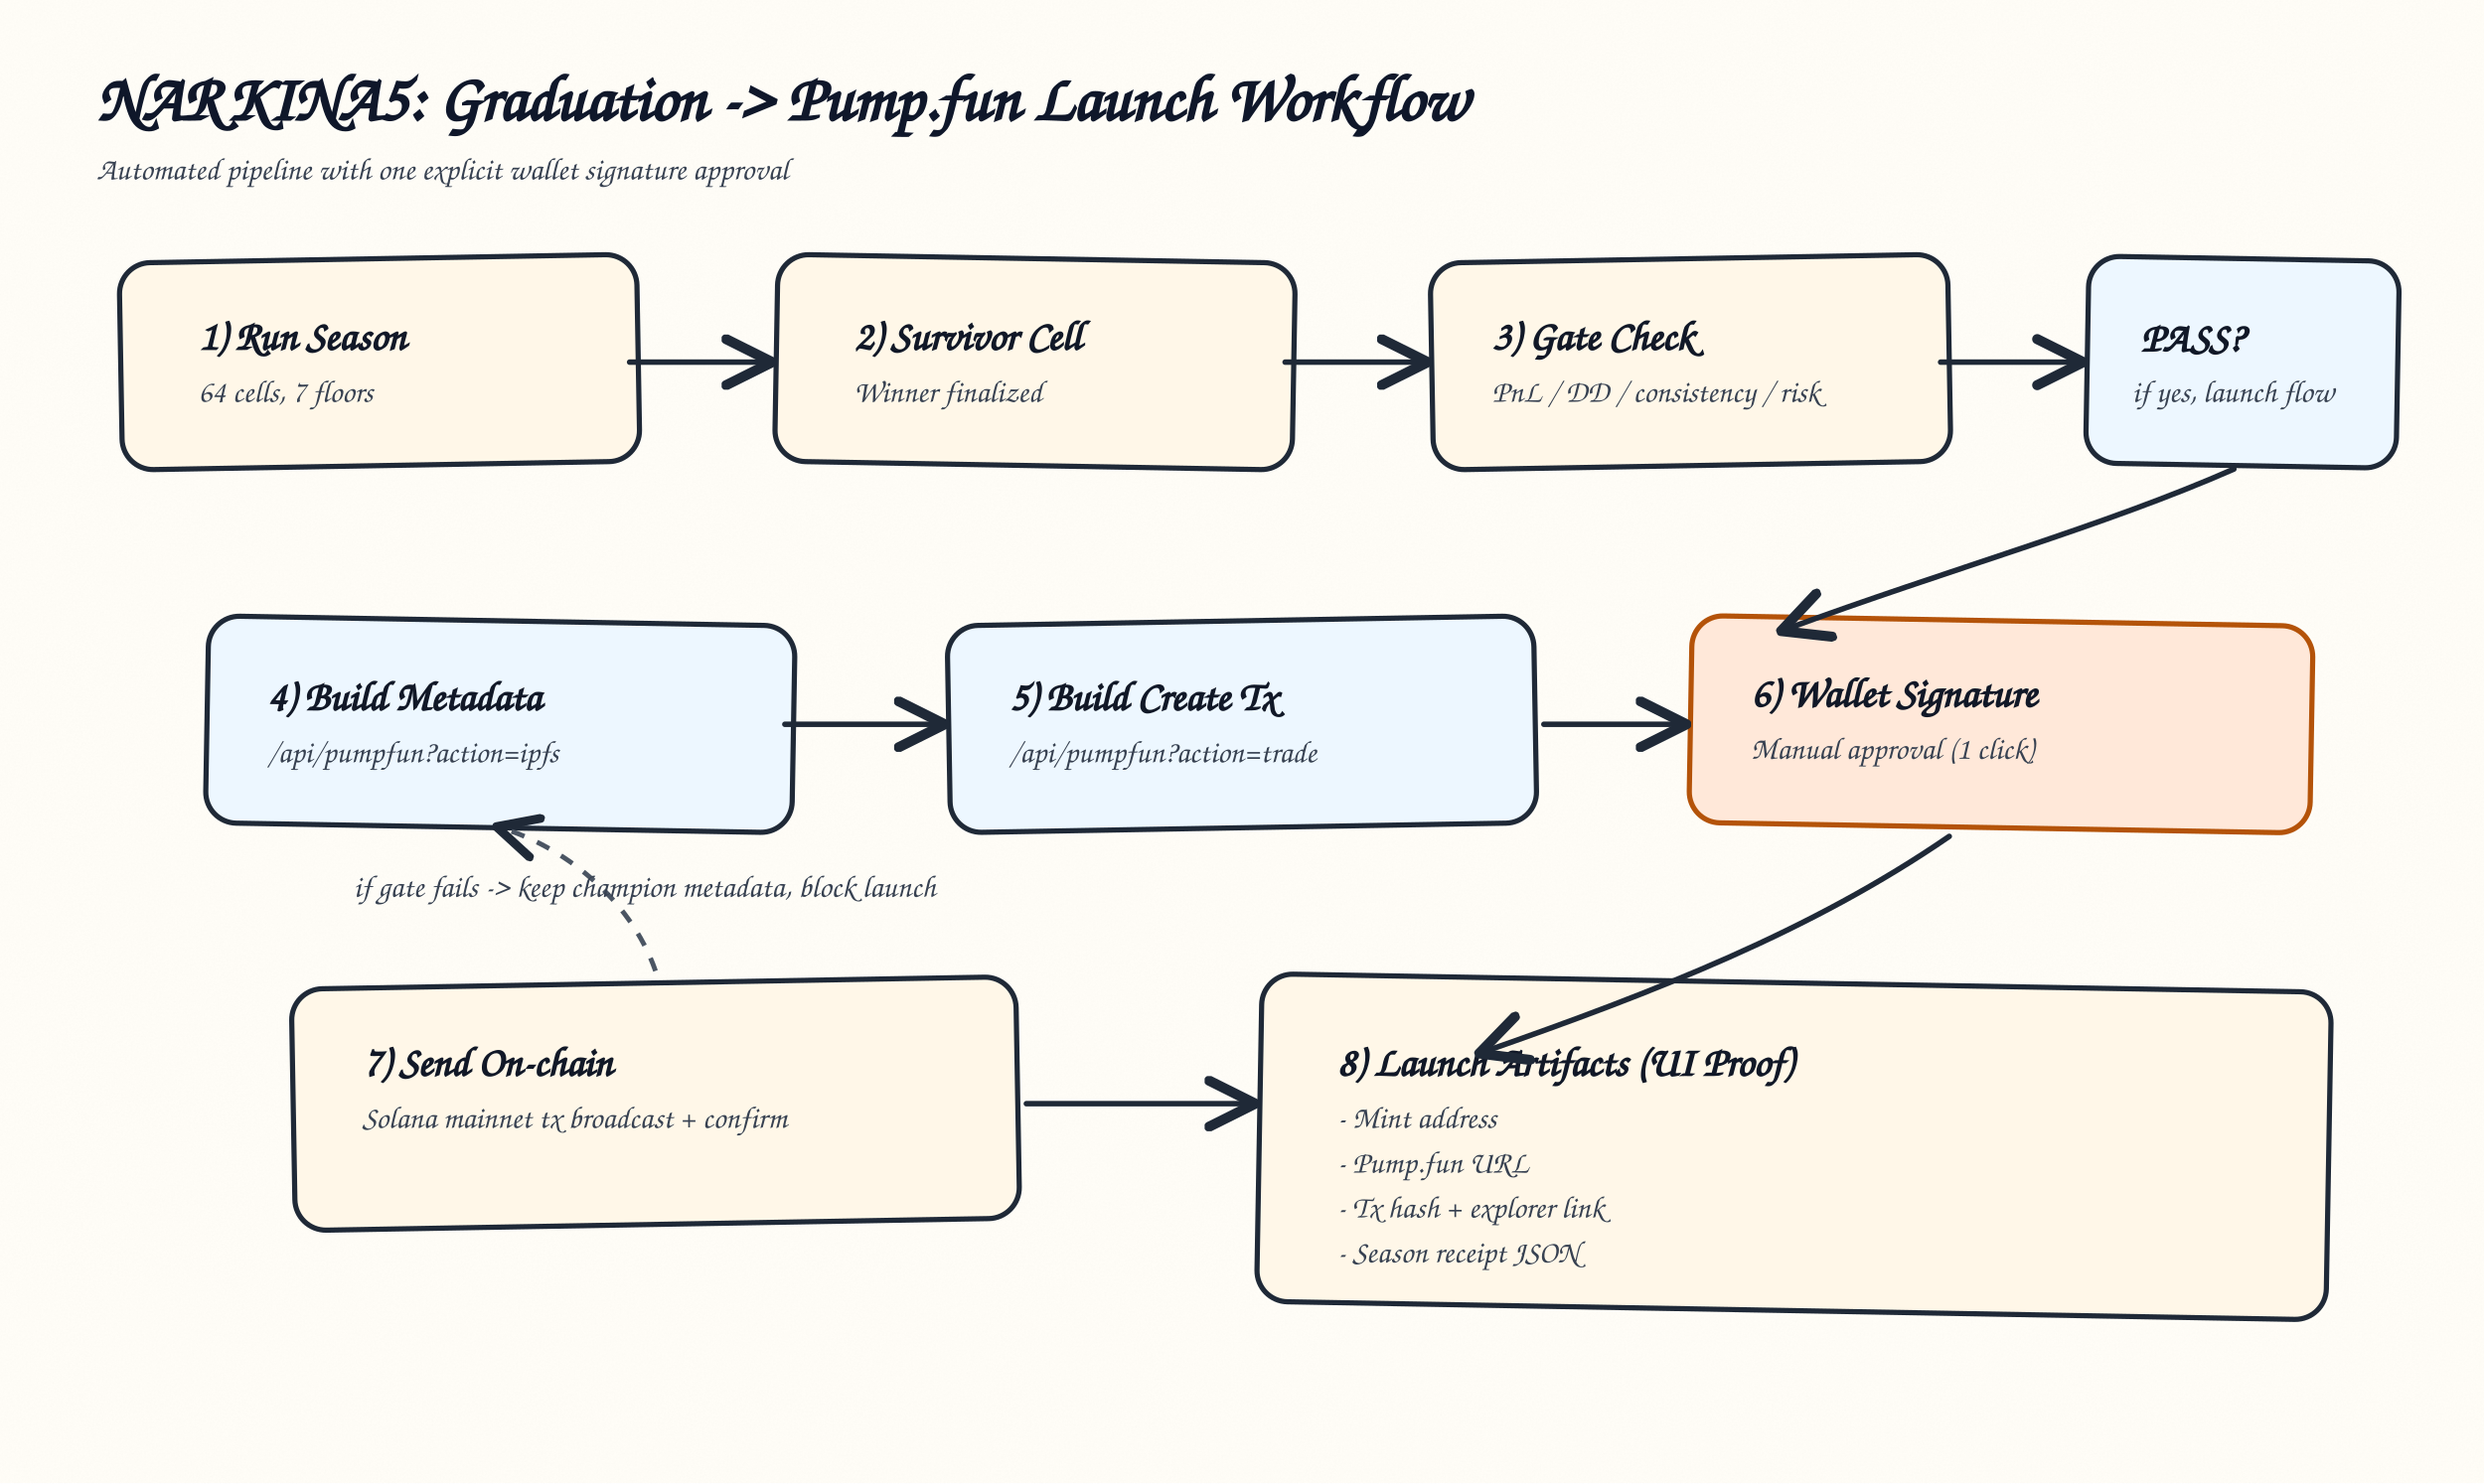
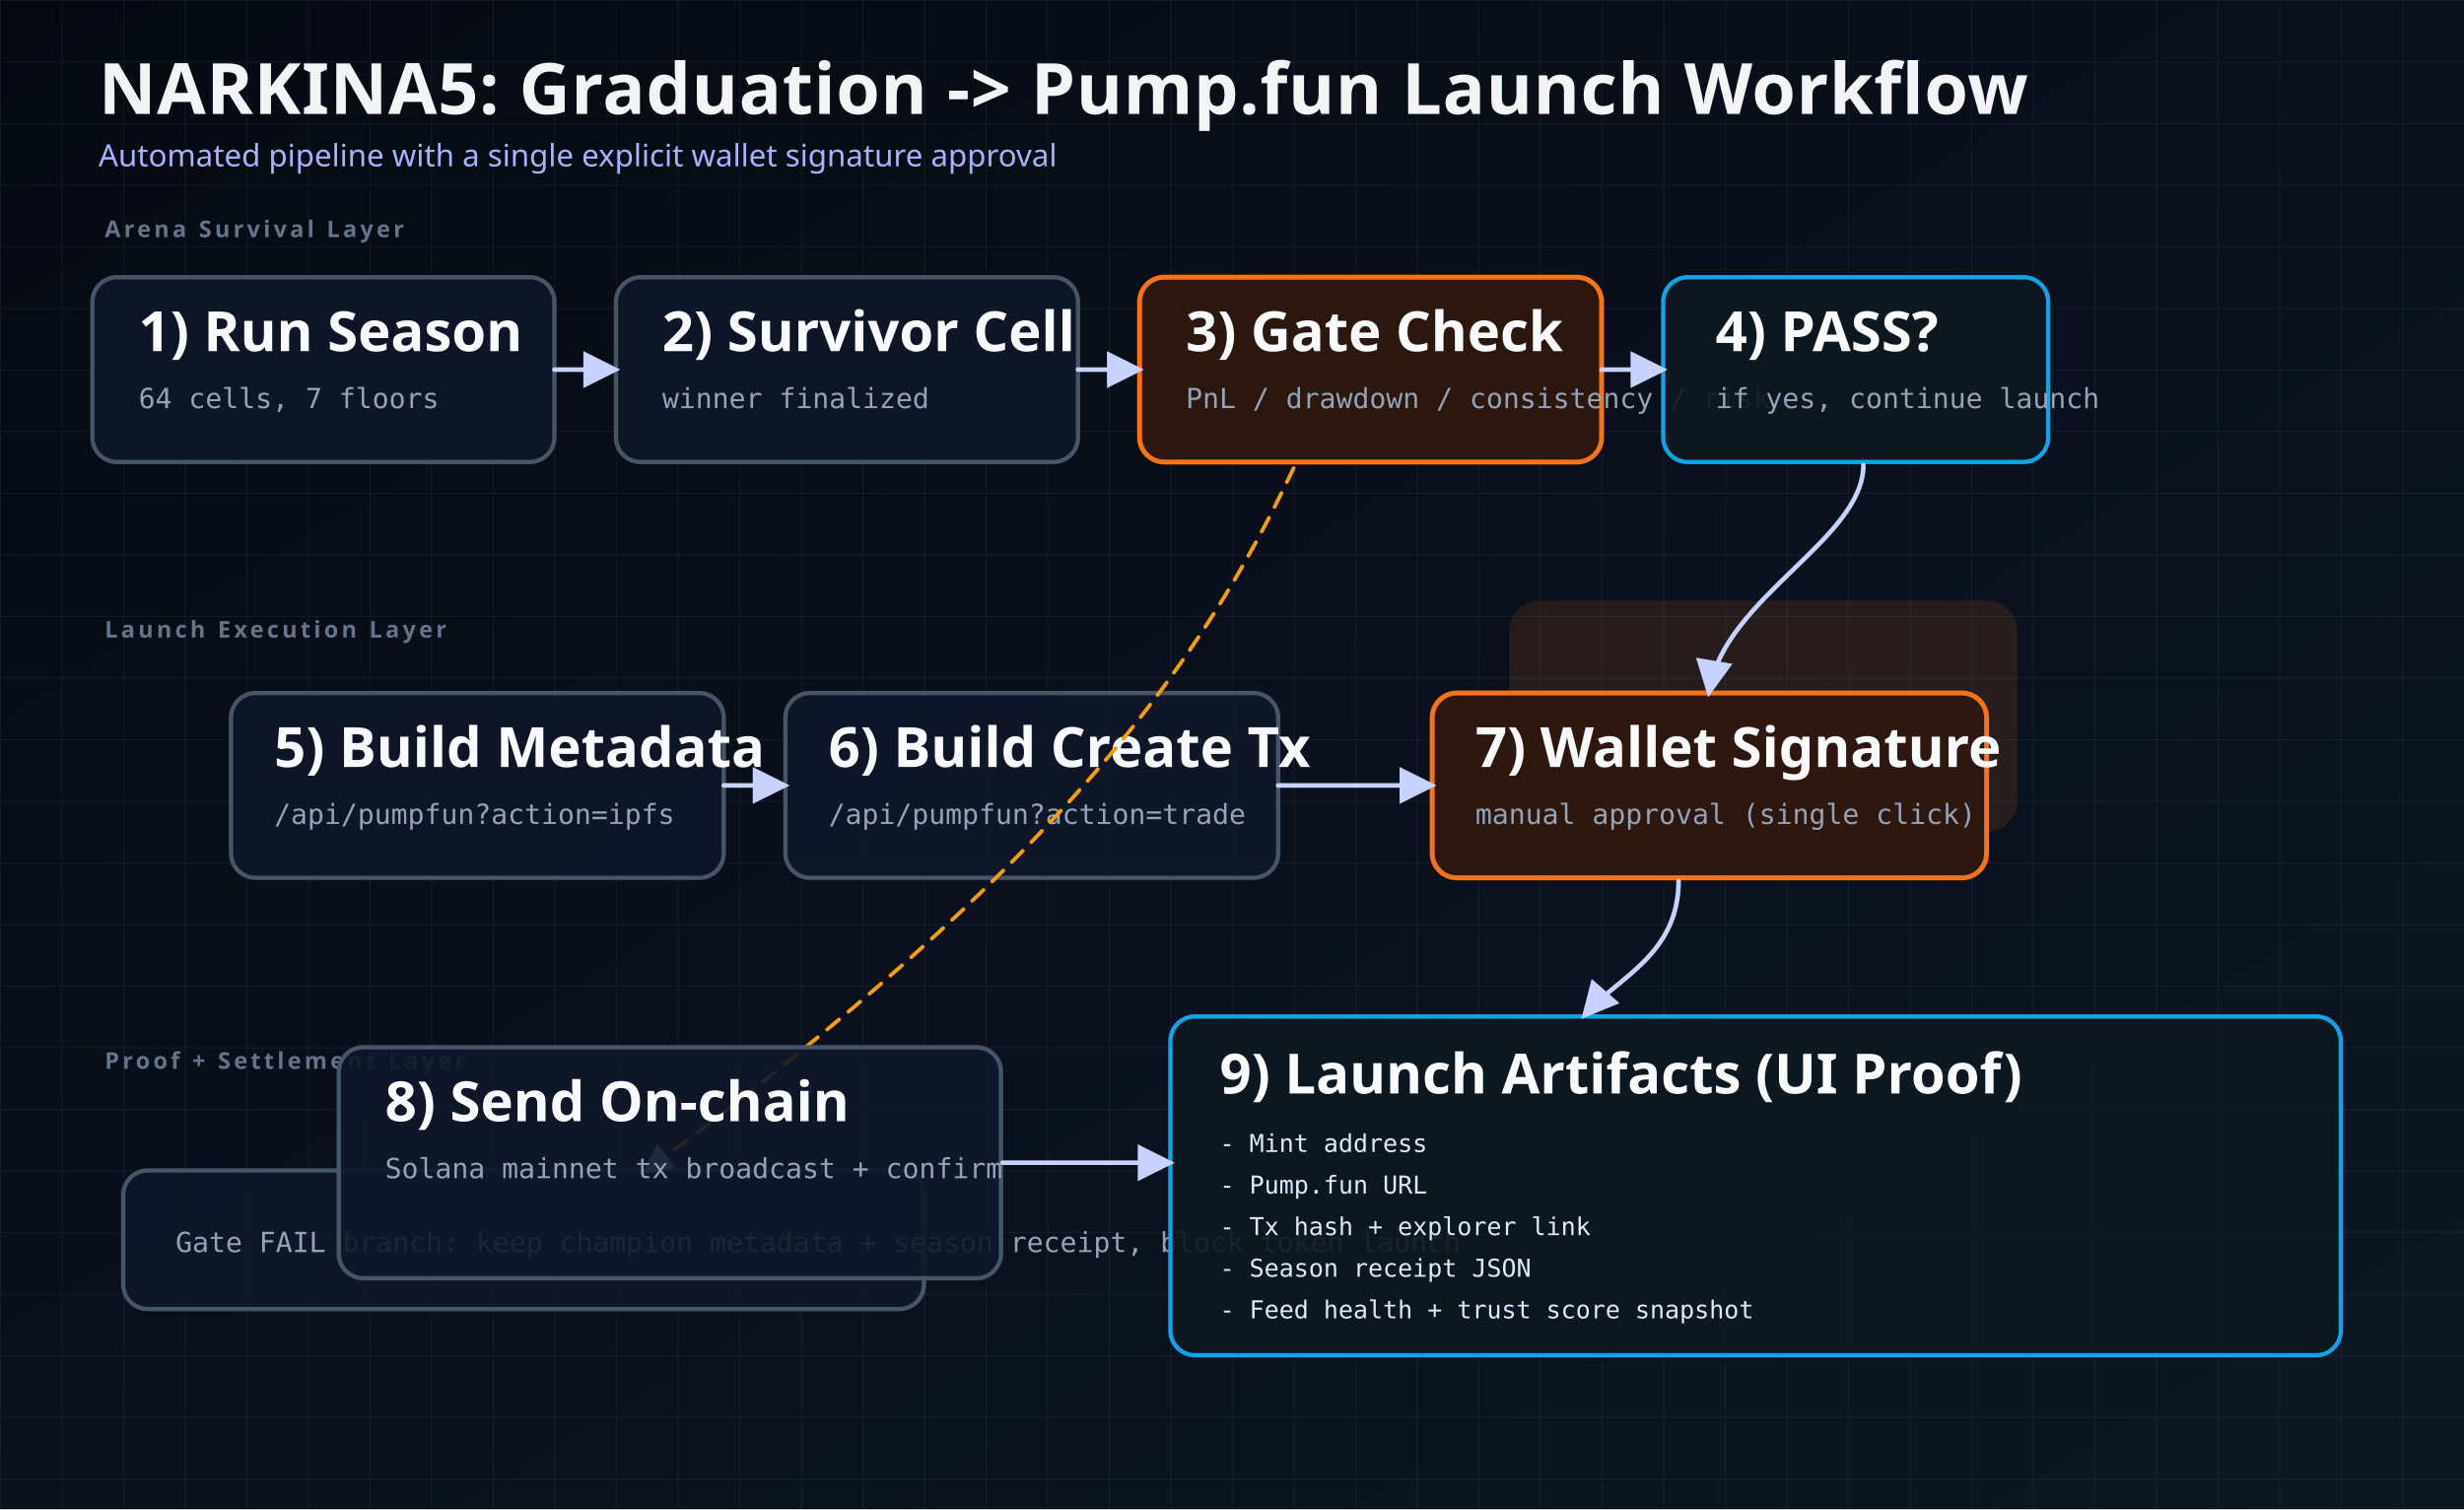
- <svg xmlns="http://www.w3.org/2000/svg" width="1440" height="860" viewBox="0 0 1440 860" role="img" aria-label="Narkina5 graduation to pump.fun workflow">
+ <svg xmlns="http://www.w3.org/2000/svg" width="1600" height="980" viewBox="0 0 1600 980" role="img" aria-label="Narkina5 graduation to Pump.fun workflow">
  <defs>
-     <filter id="paper">
-       <feTurbulence type="fractalNoise" baseFrequency="0.9" numOctaves="1" seed="7" result="noise" />
-       <feColorMatrix in="noise" type="saturate" values="0" />
-       <feComponentTransfer>
-         <feFuncA type="table" tableValues="0 0.03" />
-       </feComponentTransfer>
-     </filter>
-     <marker id="arrow" viewBox="0 0 12 12" refX="10" refY="6" markerWidth="10" markerHeight="10" orient="auto-start-reverse">
-       <path d="M 1 1 L 11 6 L 1 11" fill="none" stroke="#1f2937" stroke-width="2.2" stroke-linecap="round" stroke-linejoin="round" />
+     <linearGradient id="bg" x1="0" y1="0" x2="1" y2="1">
+       <stop offset="0%" stop-color="#060910" />
+       <stop offset="55%" stop-color="#0a111d" />
+       <stop offset="100%" stop-color="#0f1624" />
+     </linearGradient>
+     <pattern id="grid" width="40" height="40" patternUnits="userSpaceOnUse">
+       <path d="M 40 0 L 0 0 0 40" fill="none" stroke="rgba(76, 90, 117, 0.22)" stroke-width="1" />
+     </pattern>
+     <marker id="arrow" viewBox="0 0 10 10" refX="8" refY="5" markerWidth="8" markerHeight="8" orient="auto-start-reverse">
+       <path d="M 0 0 L 10 5 L 0 10 z" fill="#c7d2fe" />
    </marker>
    <style>
-       .bg { fill: #fffdf7; }
-       .grain { fill: #000; filter: url(#paper); }
-       .box { fill: #fff7e8; stroke: #1f2937; stroke-width: 3; rx: 18; ry: 18; }
-       .box-alt { fill: #edf7ff; stroke: #1f2937; stroke-width: 3; rx: 18; ry: 18; }
-       .box-warn { fill: #ffe8d9; stroke: #b45309; stroke-width: 3; rx: 18; ry: 18; }
-       .txt { fill: #111827; font-family: "Virgil", "Comic Sans MS", cursive; font-size: 24px; font-weight: 700; }
-       .sub { fill: #374151; font-family: "Virgil", "Comic Sans MS", cursive; font-size: 18px; font-weight: 600; }
-       .title { fill: #0f172a; font-family: "Virgil", "Comic Sans MS", cursive; font-size: 38px; font-weight: 700; }
-       .arrow { stroke: #1f2937; stroke-width: 3.2; fill: none; stroke-linecap: round; stroke-linejoin: round; marker-end: url(#arrow); }
-       .arrow-soft { stroke: #4b5563; stroke-width: 2.8; fill: none; stroke-dasharray: 8 8; marker-end: url(#arrow); }
+       .title { fill: #f3f4f6; font-family: "Space Grotesk", "IBM Plex Sans", "Segoe UI", sans-serif; font-size: 46px; font-weight: 700; letter-spacing: 0.01em; }
+       .subtitle { fill: #a5b4fc; font-family: "Space Grotesk", "IBM Plex Sans", "Segoe UI", sans-serif; font-size: 20px; font-weight: 500; }
+       .lane { fill: #64748b; font-family: "Space Grotesk", "IBM Plex Sans", "Segoe UI", sans-serif; font-size: 15px; font-weight: 700; letter-spacing: 0.14em; text-transform: uppercase; }
+       .box { fill: rgba(15, 23, 42, 0.9); stroke: #475569; stroke-width: 2.8; rx: 16; }
+       .box-hot { fill: rgba(47, 24, 14, 0.95); stroke: #f97316; stroke-width: 3.2; rx: 16; }
+       .box-soft { fill: rgba(13, 24, 32, 0.92); stroke: #0ea5e9; stroke-width: 2.8; rx: 16; }
+       .step { fill: #f8fafc; font-family: "Space Grotesk", "IBM Plex Sans", "Segoe UI", sans-serif; font-size: 36px; font-weight: 700; }
+       .step-sub { fill: #94a3b8; font-family: "IBM Plex Mono", "SFMono-Regular", Menlo, monospace; font-size: 18px; font-weight: 500; }
+       .bullet { fill: #dbeafe; font-family: "IBM Plex Mono", "SFMono-Regular", Menlo, monospace; font-size: 16px; }
+       .arrow { fill: none; stroke: #c7d2fe; stroke-width: 3; stroke-linecap: round; stroke-linejoin: round; marker-end: url(#arrow); }
+       .arrow-dash { fill: none; stroke: #f59e0b; stroke-width: 2.5; stroke-dasharray: 10 8; stroke-linecap: round; marker-end: url(#arrow); }
+       .glow { fill: rgba(249, 115, 22, 0.12); }
    </style>
  </defs>
-   <rect class="bg" x="0" y="0" width="1440" height="860" />
-   <rect class="grain" x="0" y="0" width="1440" height="860" />
-   <text class="title" x="56" y="70">NARKINA5: Graduation -&gt; Pump.fun Launch Workflow</text>
-   <text class="sub" x="56" y="104">Automated pipeline with one explicit wallet signature approval</text>
-   <rect class="box" x="70" y="150" width="300" height="120" transform="rotate(-1 220 210)" />
-   <text class="txt" x="115" y="203">1) Run Season</text>
-   <text class="sub" x="115" y="233">64 cells, 7 floors</text>
-   <rect class="box" x="450" y="150" width="300" height="120" transform="rotate(1 600 210)" />
-   <text class="txt" x="495" y="203">2) Survivor Cell</text>
-   <text class="sub" x="495" y="233">Winner finalized</text>
-   <rect class="box" x="830" y="150" width="300" height="120" transform="rotate(-1 980 210)" />
-   <text class="txt" x="865" y="203">3) Gate Check</text>
-   <text class="sub" x="865" y="233">PnL / DD / consistency / risk</text>
-   <rect class="box-alt" x="1210" y="150" width="180" height="120" transform="rotate(1 1300 210)" />
-   <text class="txt" x="1241" y="204">PASS?</text>
-   <text class="sub" x="1236" y="233">if yes, launch flow</text>
-   <path class="arrow" d="M 365 210 C 390 210, 420 210, 445 210" />
-   <path class="arrow" d="M 745 210 C 770 210, 800 210, 825 210" />
-   <path class="arrow" d="M 1125 210 C 1152 210, 1180 210, 1205 210" />
-   <rect class="box-alt" x="120" y="360" width="340" height="120" transform="rotate(1 290 420)" />
-   <text class="txt" x="155" y="412">4) Build Metadata</text>
-   <text class="sub" x="155" y="442">/api/pumpfun?action=ipfs</text>
-   <rect class="box-alt" x="550" y="360" width="340" height="120" transform="rotate(-1 720 420)" />
-   <text class="txt" x="585" y="412">5) Build Create Tx</text>
-   <text class="sub" x="585" y="442">/api/pumpfun?action=trade</text>
-   <rect class="box-warn" x="980" y="360" width="360" height="120" transform="rotate(1 1160 420)" />
-   <text class="txt" x="1015" y="410">6) Wallet Signature</text>
-   <text class="sub" x="1015" y="440">Manual approval (1 click)</text>
-   <path class="arrow" d="M 1295 272 C 1220 305, 1130 330, 1035 365" />
-   <path class="arrow" d="M 455 420 C 485 420, 515 420, 545 420" />
-   <path class="arrow" d="M 895 420 C 920 420, 950 420, 975 420" />
-   <rect class="box" x="170" y="570" width="420" height="140" transform="rotate(-1 380 640)" />
-   <text class="txt" x="210" y="624">7) Send On-chain</text>
-   <text class="sub" x="210" y="654">Solana mainnet tx broadcast + confirm</text>
-   <rect class="box" x="730" y="570" width="620" height="190" transform="rotate(1 1040 665)" />
-   <text class="txt" x="775" y="624">8) Launch Artifacts (UI Proof)</text>
-   <text class="sub" x="775" y="654">- Mint address</text>
-   <text class="sub" x="775" y="680">- Pump.fun URL</text>
-   <text class="sub" x="775" y="706">- Tx hash + explorer link</text>
-   <text class="sub" x="775" y="732">- Season receipt JSON</text>
-   <path class="arrow" d="M 1130 485 C 1050 540, 960 575, 860 610" />
-   <path class="arrow" d="M 595 640 C 635 640, 675 640, 725 640" />
-   <path class="arrow-soft" d="M 380 563 C 365 520, 325 490, 290 480" />
-   <text class="sub" x="205" y="520">if gate fails -&gt; keep champion metadata, block launch</text>
+   <rect x="0" y="0" width="1600" height="980" fill="url(#bg)" />
+   <rect x="0" y="0" width="1600" height="980" fill="url(#grid)" />
+   <rect class="glow" x="980" y="390" width="330" height="150" rx="20" />
+   <text class="title" x="64" y="74">NARKINA5: Graduation -&gt; Pump.fun Launch Workflow</text>
+   <text class="subtitle" x="64" y="108">Automated pipeline with a single explicit wallet signature approval</text>
+   <text class="lane" x="68" y="154">Arena Survival Layer</text>
+   <text class="lane" x="68" y="414">Launch Execution Layer</text>
+   <text class="lane" x="68" y="694">Proof + Settlement Layer</text>
+   <rect class="box" x="60" y="180" width="300" height="120" />
+   <text class="step" x="90" y="228">1) Run Season</text>
+   <text class="step-sub" x="90" y="265">64 cells, 7 floors</text>
+   <rect class="box" x="400" y="180" width="300" height="120" />
+   <text class="step" x="430" y="228">2) Survivor Cell</text>
+   <text class="step-sub" x="430" y="265">winner finalized</text>
+   <rect class="box-hot" x="740" y="180" width="300" height="120" />
+   <text class="step" x="770" y="228">3) Gate Check</text>
+   <text class="step-sub" x="770" y="265">PnL / drawdown / consistency / risk</text>
+   <rect class="box-soft" x="1080" y="180" width="250" height="120" />
+   <text class="step" x="1114" y="228">4) PASS?</text>
+   <text class="step-sub" x="1114" y="265">if yes, continue launch</text>
+   <path class="arrow" d="M 360 240 L 398 240" />
+   <path class="arrow" d="M 700 240 L 738 240" />
+   <path class="arrow" d="M 1040 240 L 1078 240" />
+   <rect class="box" x="150" y="450" width="320" height="120" />
+   <text class="step" x="178" y="498">5) Build Metadata</text>
+   <text class="step-sub" x="178" y="535">/api/pumpfun?action=ipfs</text>
+   <rect class="box" x="510" y="450" width="320" height="120" />
+   <text class="step" x="538" y="498">6) Build Create Tx</text>
+   <text class="step-sub" x="538" y="535">/api/pumpfun?action=trade</text>
+   <rect class="box-hot" x="930" y="450" width="360" height="120" />
+   <text class="step" x="958" y="498">7) Wallet Signature</text>
+   <text class="step-sub" x="958" y="535">manual approval (single click)</text>
+   <path class="arrow" d="M 470 510 L 508 510" />
+   <path class="arrow" d="M 830 510 L 928 510" />
+   <path class="arrow" d="M 1210 302 C 1210 350, 1120 388, 1110 448" />
+   <rect class="box" x="80" y="760" width="520" height="90" />
+   <text class="step-sub" x="114" y="813">Gate FAIL branch: keep champion metadata + season receipt, block token launch</text>
+   <path class="arrow-dash" d="M 840 304 C 780 430, 690 560, 420 760" />
+   <rect class="box" x="220" y="680" width="430" height="150" />
+   <text class="step" x="250" y="728">8) Send On-chain</text>
+   <text class="step-sub" x="250" y="765">Solana mainnet tx broadcast + confirm</text>
+   <rect class="box-soft" x="760" y="660" width="760" height="220" />
+   <text class="step" x="792" y="710">9) Launch Artifacts (UI Proof)</text>
+   <text class="bullet" x="792" y="748">- Mint address</text>
+   <text class="bullet" x="792" y="775">- Pump.fun URL</text>
+   <text class="bullet" x="792" y="802">- Tx hash + explorer link</text>
+   <text class="bullet" x="792" y="829">- Season receipt JSON</text>
+   <text class="bullet" x="792" y="856">- Feed health + trust score snapshot</text>
+   <path class="arrow" d="M 651 755 L 758 755" />
+   <path class="arrow" d="M 1090 572 C 1090 620, 1050 635, 1030 658" />
</svg>
